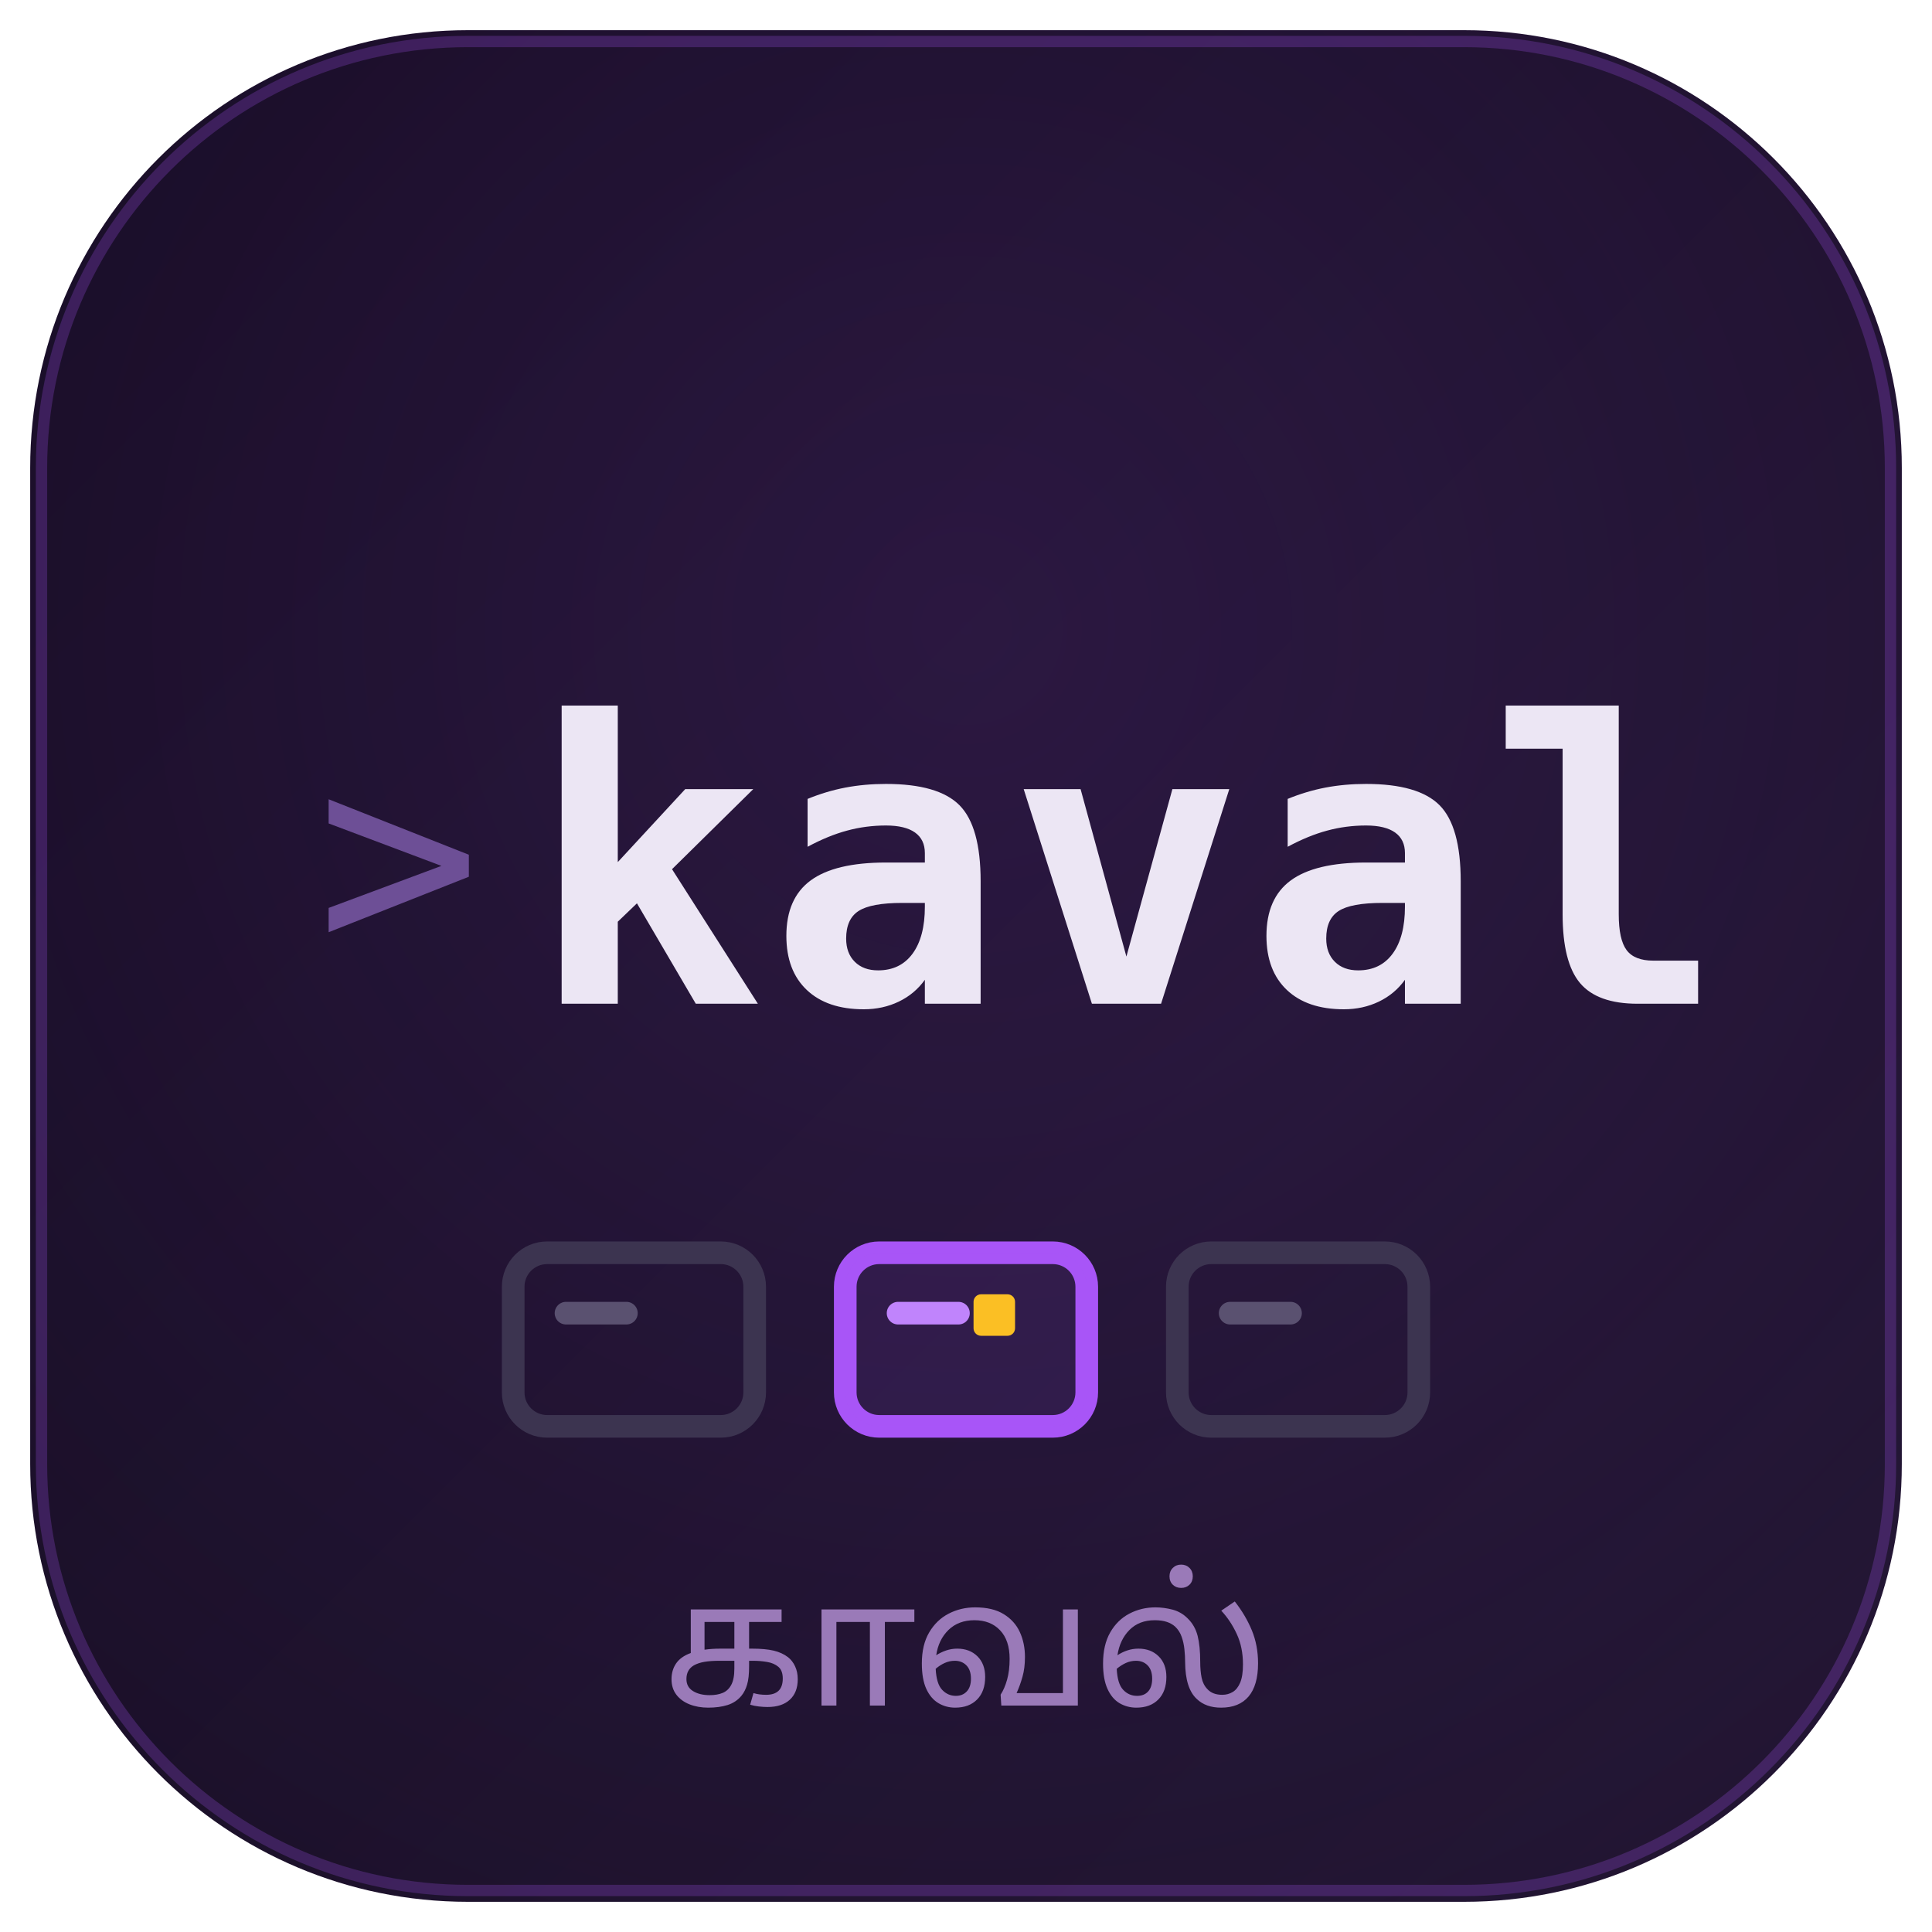
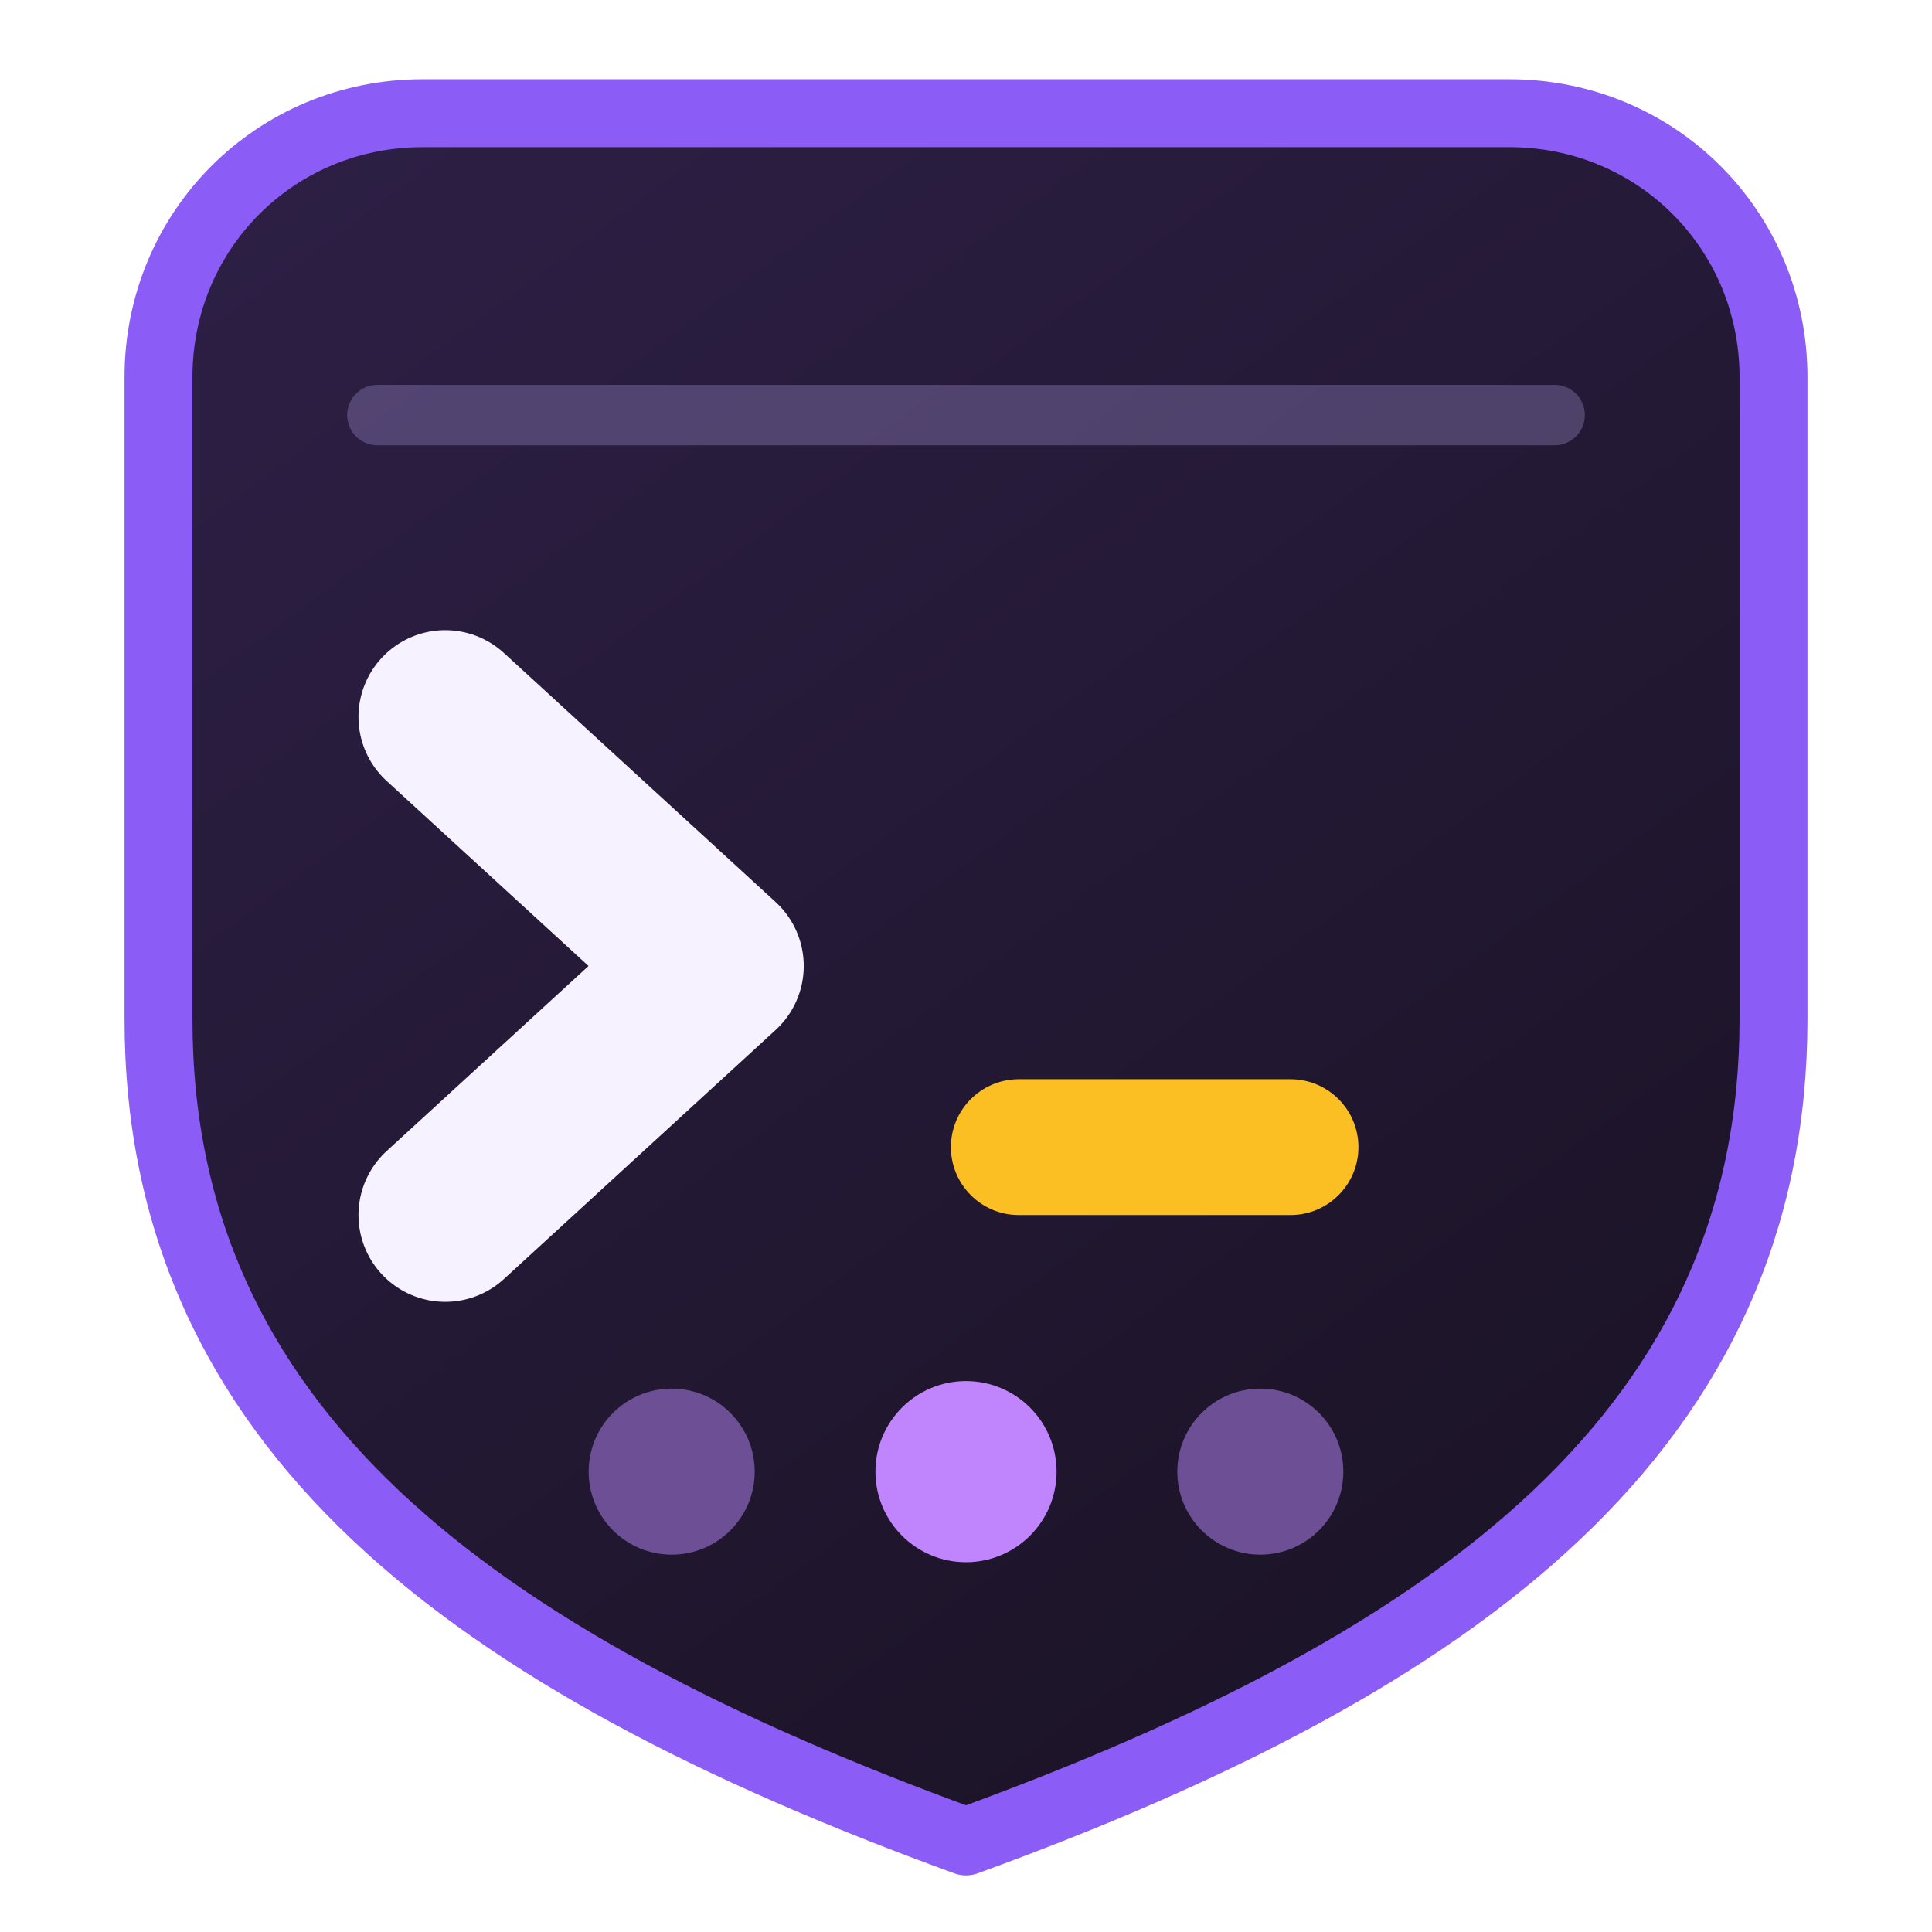
<svg xmlns="http://www.w3.org/2000/svg" width="512" height="512" viewBox="0 0 512 512" role="img" aria-labelledby="title">
  <defs>
-     <linearGradient id="bg" x1="0" y1="0" x2="1" y2="1">
-       <stop offset="0" stop-color="#140b20" />
-       <stop offset="1" stop-color="#231634" />
+     <linearGradient id="guard" x1="88" y1="32" x2="424" y2="488" gradientUnits="userSpaceOnUse">
+       <stop offset="0" stop-color="#2d1f45" />
+       <stop offset="1" stop-color="#191223" />
    </linearGradient>
-     <radialGradient id="glow" cx="0.5" cy="0.32" r="0.75">
-       <stop offset="0" stop-color="#a855f7" stop-opacity="0.12" />
-       <stop offset="1" stop-color="#a855f7" stop-opacity="0" />
-     </radialGradient>
  </defs>
-   <rect x="8" y="8" width="496" height="496" rx="116" fill="url(#bg)" />
-   <rect x="8" y="8" width="496" height="496" rx="116" fill="url(#glow)" />
-   <rect x="11" y="11" width="490" height="490" rx="113" fill="none" stroke="#a855f7" stroke-opacity="0.24" stroke-width="3" />
-   <text x="84" y="252" font-size="72" fill="#6d4f96" font-family="ui-monospace, 'JetBrains Mono', 'Fira Code', SFMono-Regular, Menlo, Consolas, monospace">&gt;</text>
-   <text x="140" y="266" font-size="104" font-weight="700" fill="#ece6f4" letter-spacing="1" font-family="ui-monospace, 'JetBrains Mono', 'Fira Code', SFMono-Regular, Menlo, Consolas, monospace">kaval</text>
-   <g stroke-linecap="round">
-     <rect x="136" y="332" width="64" height="46" rx="9" fill="none" stroke="#3c3450" stroke-width="6" />
-     <line x1="150" y1="348" x2="166" y2="348" stroke="#5a5170" stroke-width="6" />
-     <rect x="224" y="332" width="64" height="46" rx="9" fill="none" stroke="#a855f7" stroke-width="6" />
-     <rect x="224" y="332" width="64" height="46" rx="9" fill="#a855f7" fill-opacity="0.10" />
-     <line x1="238" y1="348" x2="254" y2="348" stroke="#c084fc" stroke-width="6" />
-     <rect x="258" y="343" width="11" height="11" rx="2" fill="#fbbf24" />
-     <rect x="312" y="332" width="64" height="46" rx="9" fill="none" stroke="#3c3450" stroke-width="6" />
-     <line x1="326" y1="348" x2="342" y2="348" stroke="#5a5170" stroke-width="6" />
+   <path d="M42 100c0-39 31-70 70-70h288c39 0 70 31 70 70v170c0 108-82 170-214 218-132-48-214-110-214-218V100Z" fill="url(#guard)" stroke="#8b5cf6" stroke-width="18" stroke-linejoin="round" />
+   <path d="M100 110h312" stroke="#c4b5fd" stroke-opacity="0.26" stroke-width="16" stroke-linecap="round" />
+   <path d="M118 190l72 66-72 66" fill="none" stroke="#f7f2ff" stroke-width="46" stroke-linecap="round" stroke-linejoin="round" />
+   <rect x="252" y="286" width="108" height="36" rx="18" fill="#fbbf24" />
+   <g>
+     <circle cx="178" cy="390" r="22" fill="#6d4f96" />
+     <circle cx="256" cy="390" r="24" fill="#c084fc" />
+     <circle cx="334" cy="390" r="22" fill="#6d4f96" />
  </g>
-   <text x="256" y="452" text-anchor="middle" font-size="46" fill="#9a7ab8" font-family="'Noto Sans Tamil', 'Tamil MN', 'Tamil Sangam MN', Latha, sans-serif">காவல்</text>
</svg>
